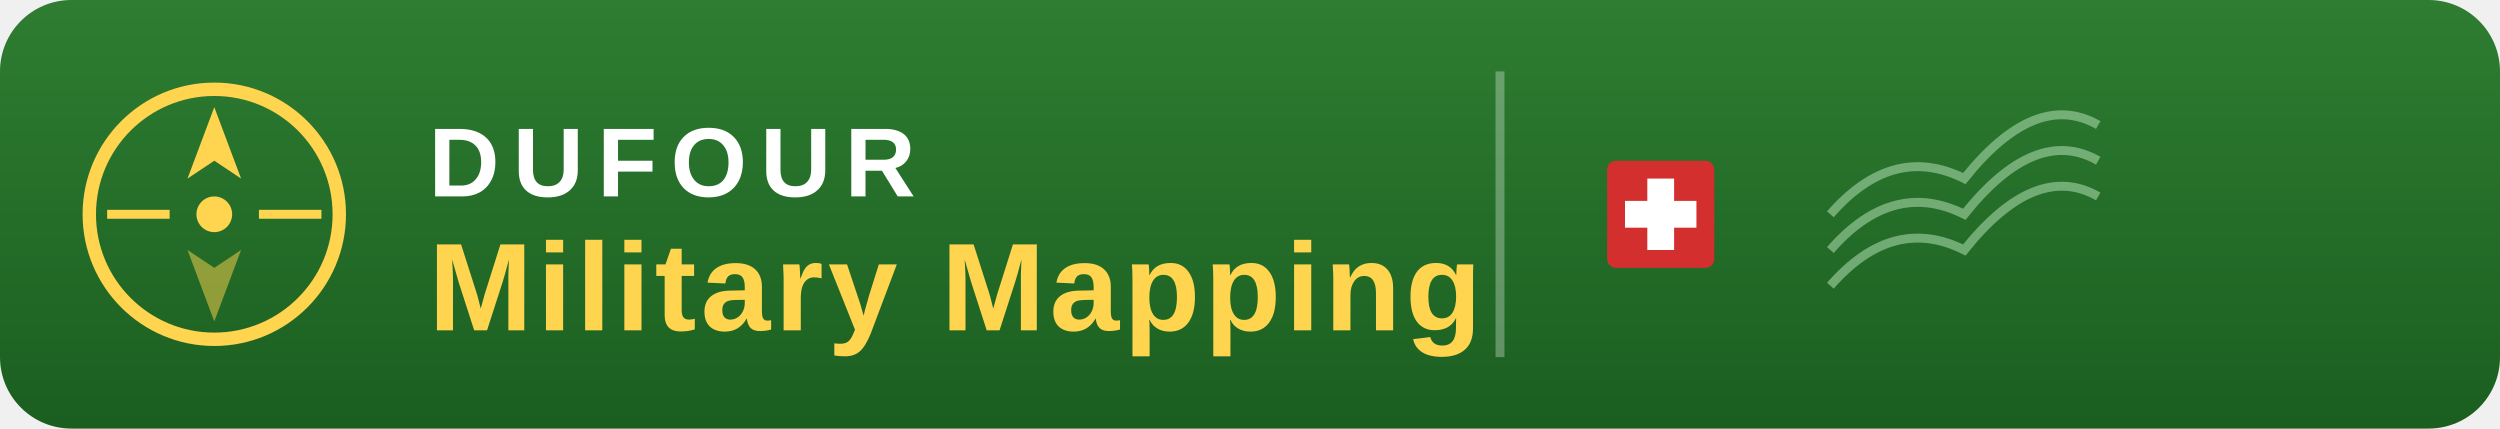
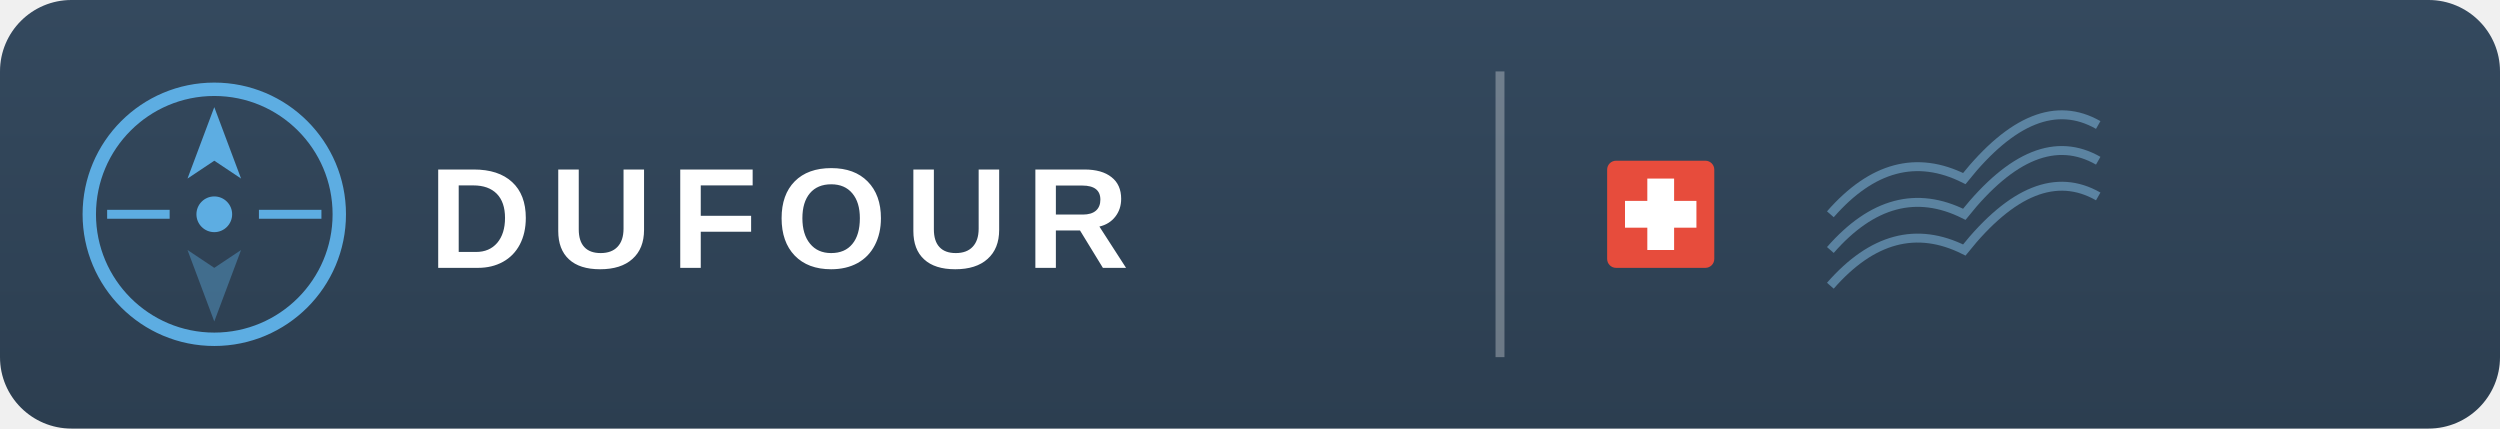
<svg xmlns="http://www.w3.org/2000/svg" viewBox="0 0 280 48" width="280" height="48">
  <defs>
    <linearGradient id="bg" x1="0" y1="0" x2="0" y2="1">
-       <stop offset="0%" stop-color="#2E7D32" />
-       <stop offset="100%" stop-color="#1B5E20" />
+       <stop offset="0%" stop-color="#34495e" />
+       <stop offset="100%" stop-color="#2c3e50" />
    </linearGradient>
  </defs>
  <rect width="280" height="48" rx="8" fill="url(#bg)" />
  <g transform="translate(24,24)">
-     <circle cx="0" cy="0" r="14" fill="none" stroke="#FFD54F" stroke-width="1.5" />
-     <polygon points="0,-12 3,-4 0,-6 -3,-4" fill="#FFD54F" />
-     <polygon points="0,12 3,4 0,6 -3,4" fill="rgba(255,213,79,0.5)" />
-     <line x1="-12" y1="0" x2="-5" y2="0" stroke="#FFD54F" stroke-width="1" />
-     <line x1="5" y1="0" x2="12" y2="0" stroke="#FFD54F" stroke-width="1" />
-     <circle cx="0" cy="0" r="2" fill="#FFD54F" />
+     <circle cx="0" cy="0" r="14" fill="none" stroke="#5dade2" stroke-width="1.5" />
+     <polygon points="0,-12 3,-4 0,-6 -3,-4" fill="#5dade2" />
+     <polygon points="0,12 3,4 0,6 -3,4" fill="rgba(93,173,226,0.4)" />
+     <line x1="-12" y1="0" x2="-5" y2="0" stroke="#5dade2" stroke-width="1" />
+     <line x1="5" y1="0" x2="12" y2="0" stroke="#5dade2" stroke-width="1" />
+     <circle cx="0" cy="0" r="2" fill="#5dade2" />
  </g>
-   <text x="48" y="22" font-family="Arial, Helvetica, sans-serif" font-size="11" font-weight="bold" fill="#FFFFFF" letter-spacing="1.5">DUFOUR</text>
-   <text x="48" y="37" font-family="Arial, Helvetica, sans-serif" font-size="14" font-weight="bold" fill="#FFD54F" letter-spacing="0.5">Military Mapping</text>
+   <text x="48" y="30" font-family="Arial, Helvetica, sans-serif" font-size="16" font-weight="bold" fill="#FFFFFF" letter-spacing="2">DUFOUR</text>
  <line x1="168" y1="8" x2="168" y2="40" stroke="rgba(255,255,255,0.3)" stroke-width="1" />
  <g transform="translate(186,24)">
-     <rect x="-6" y="-6" width="12" height="12" rx="1" fill="#D32F2F" />
+     <rect x="-6" y="-6" width="12" height="12" rx="1" fill="#e74c3c" />
    <rect x="-4" y="-1.5" width="8" height="3" fill="white" />
    <rect x="-1.5" y="-4" width="3" height="8" fill="white" />
  </g>
-   <g transform="translate(220,24)" opacity="0.6">
-     <path d="M-15,8 Q-8,0 0,4 Q8,-6 15,-2" fill="none" stroke="#A5D6A7" stroke-width="1" />
-     <path d="M-15,4 Q-8,-4 0,0 Q8,-10 15,-6" fill="none" stroke="#A5D6A7" stroke-width="1" />
-     <path d="M-15,0 Q-8,-8 0,-4 Q8,-14 15,-10" fill="none" stroke="#A5D6A7" stroke-width="1" />
+   <g transform="translate(220,24)" opacity="0.5">
+     <path d="M-15,8 Q-8,0 0,4 Q8,-6 15,-2" fill="none" stroke="#85c1e9" stroke-width="1" />
+     <path d="M-15,4 Q-8,-4 0,0 Q8,-10 15,-6" fill="none" stroke="#85c1e9" stroke-width="1" />
+     <path d="M-15,0 Q-8,-8 0,-4 Q8,-14 15,-10" fill="none" stroke="#85c1e9" stroke-width="1" />
  </g>
</svg>
